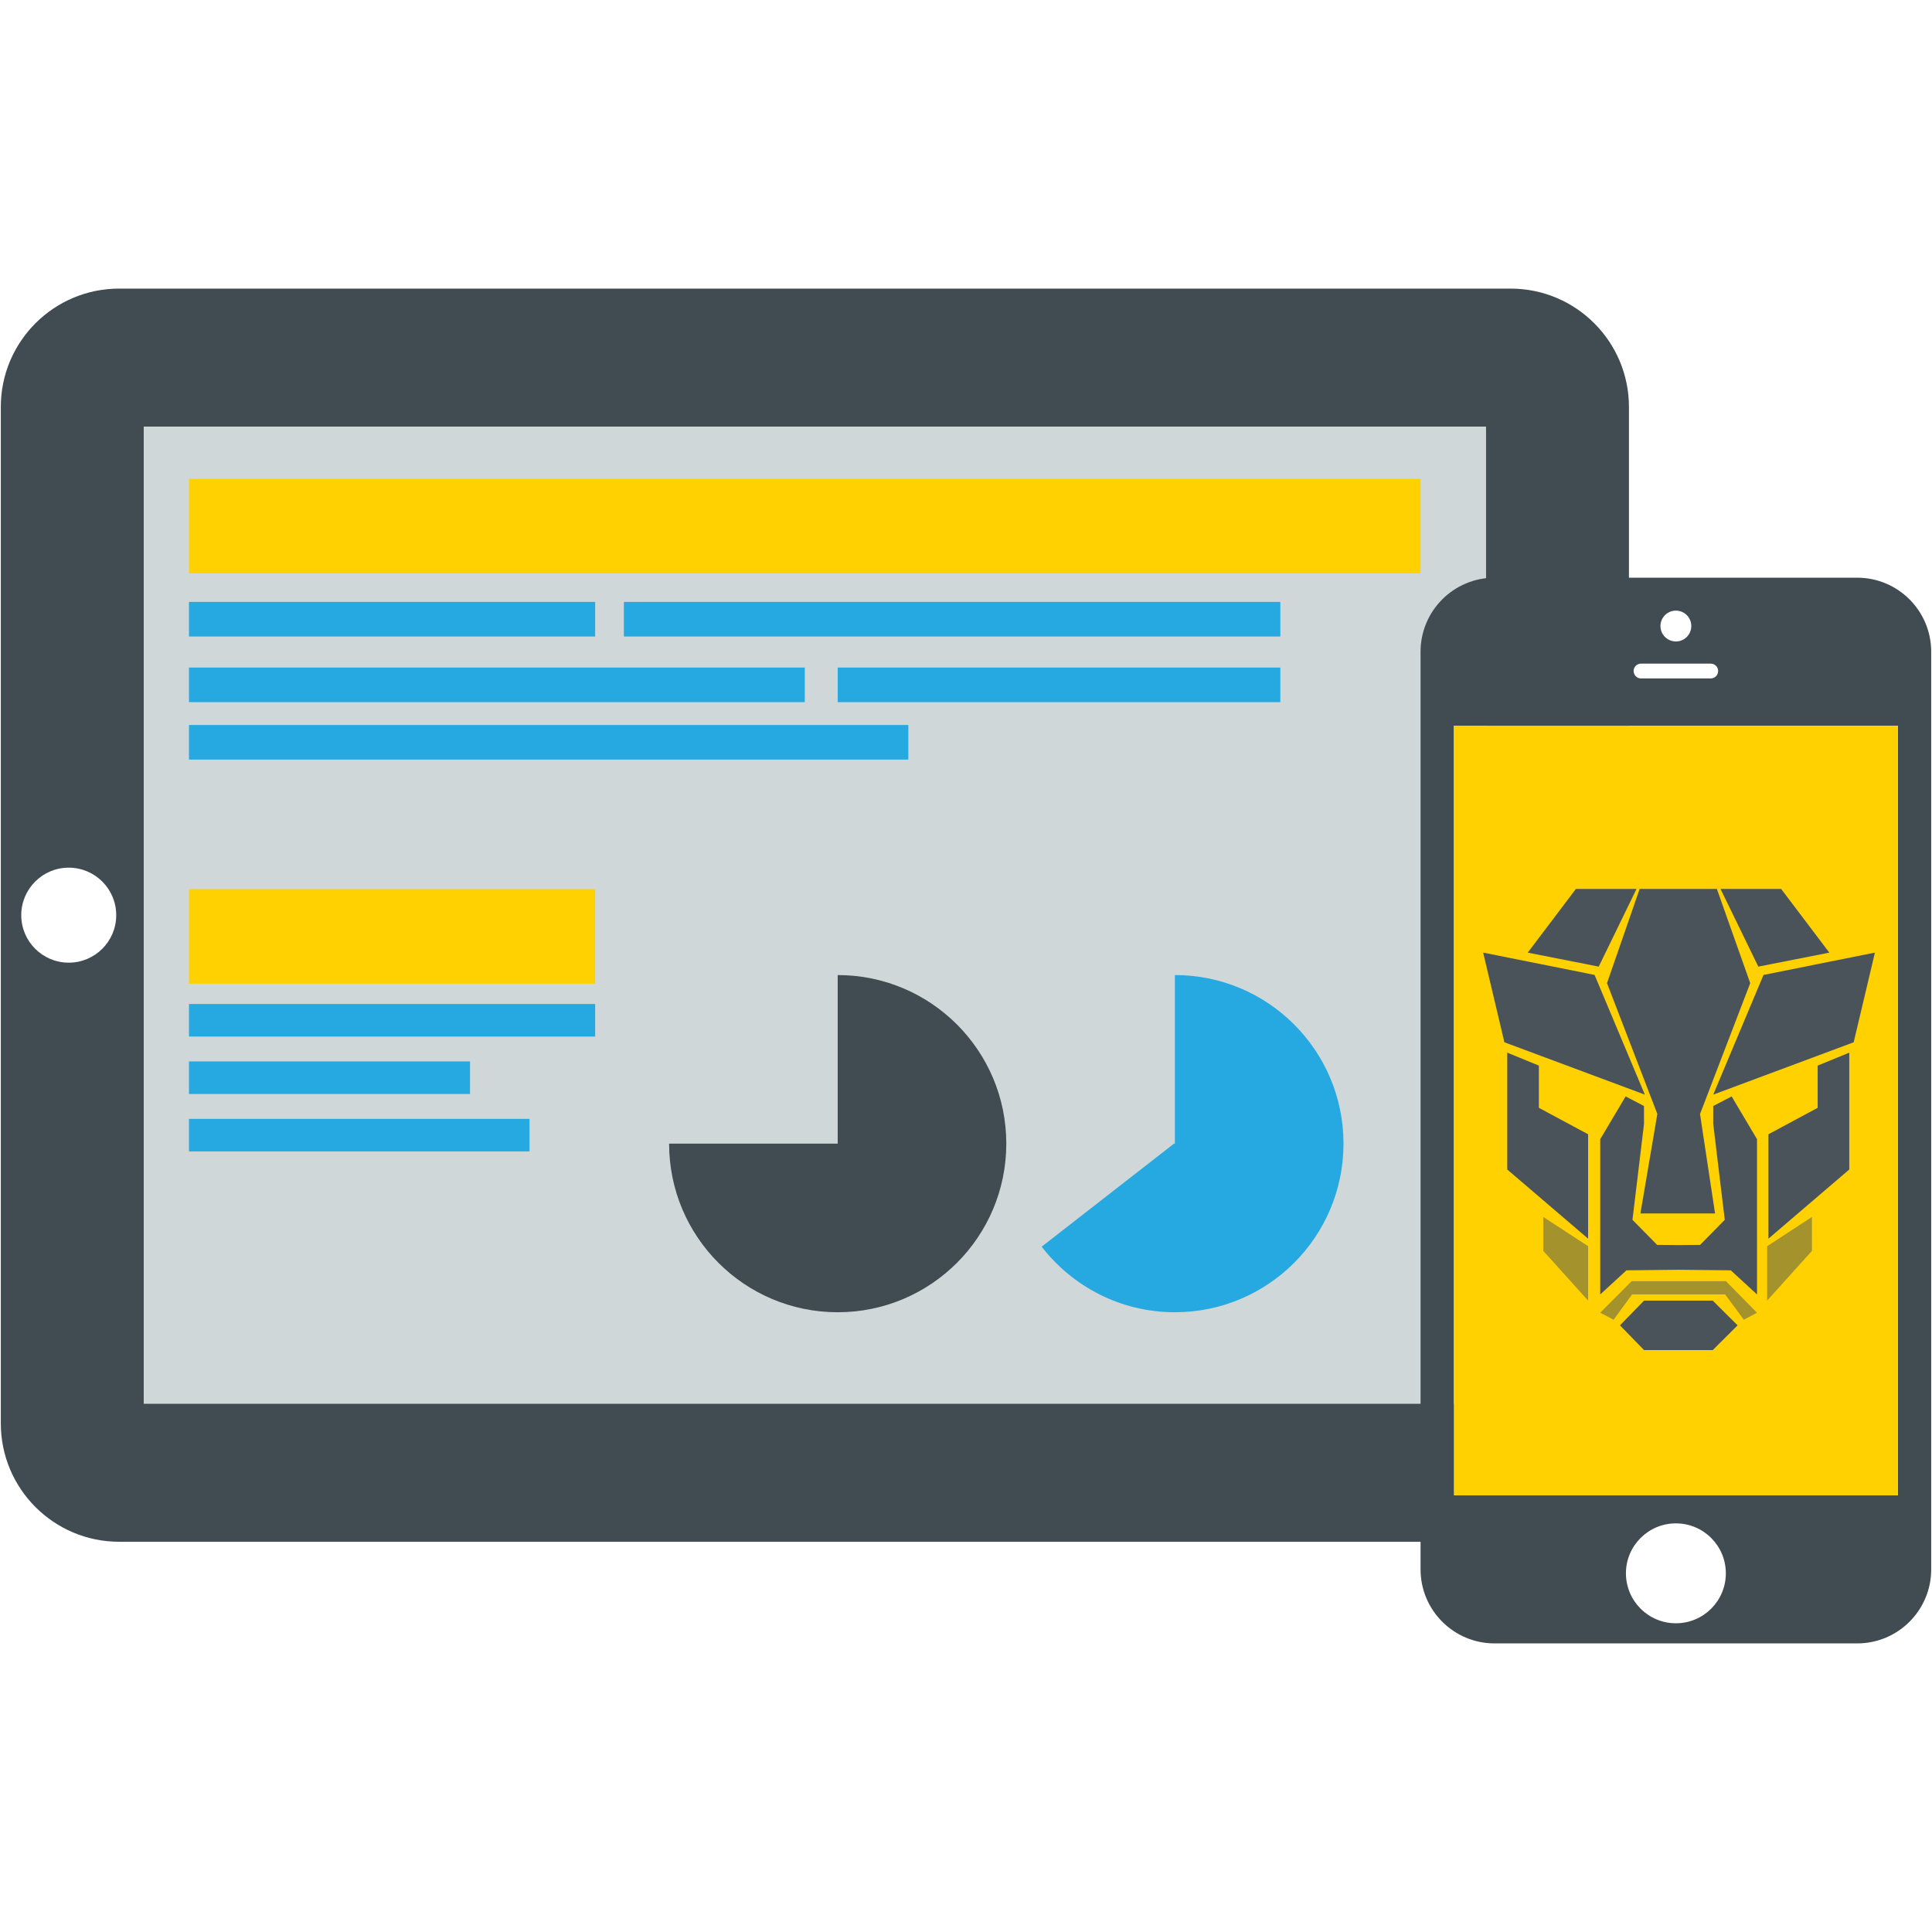
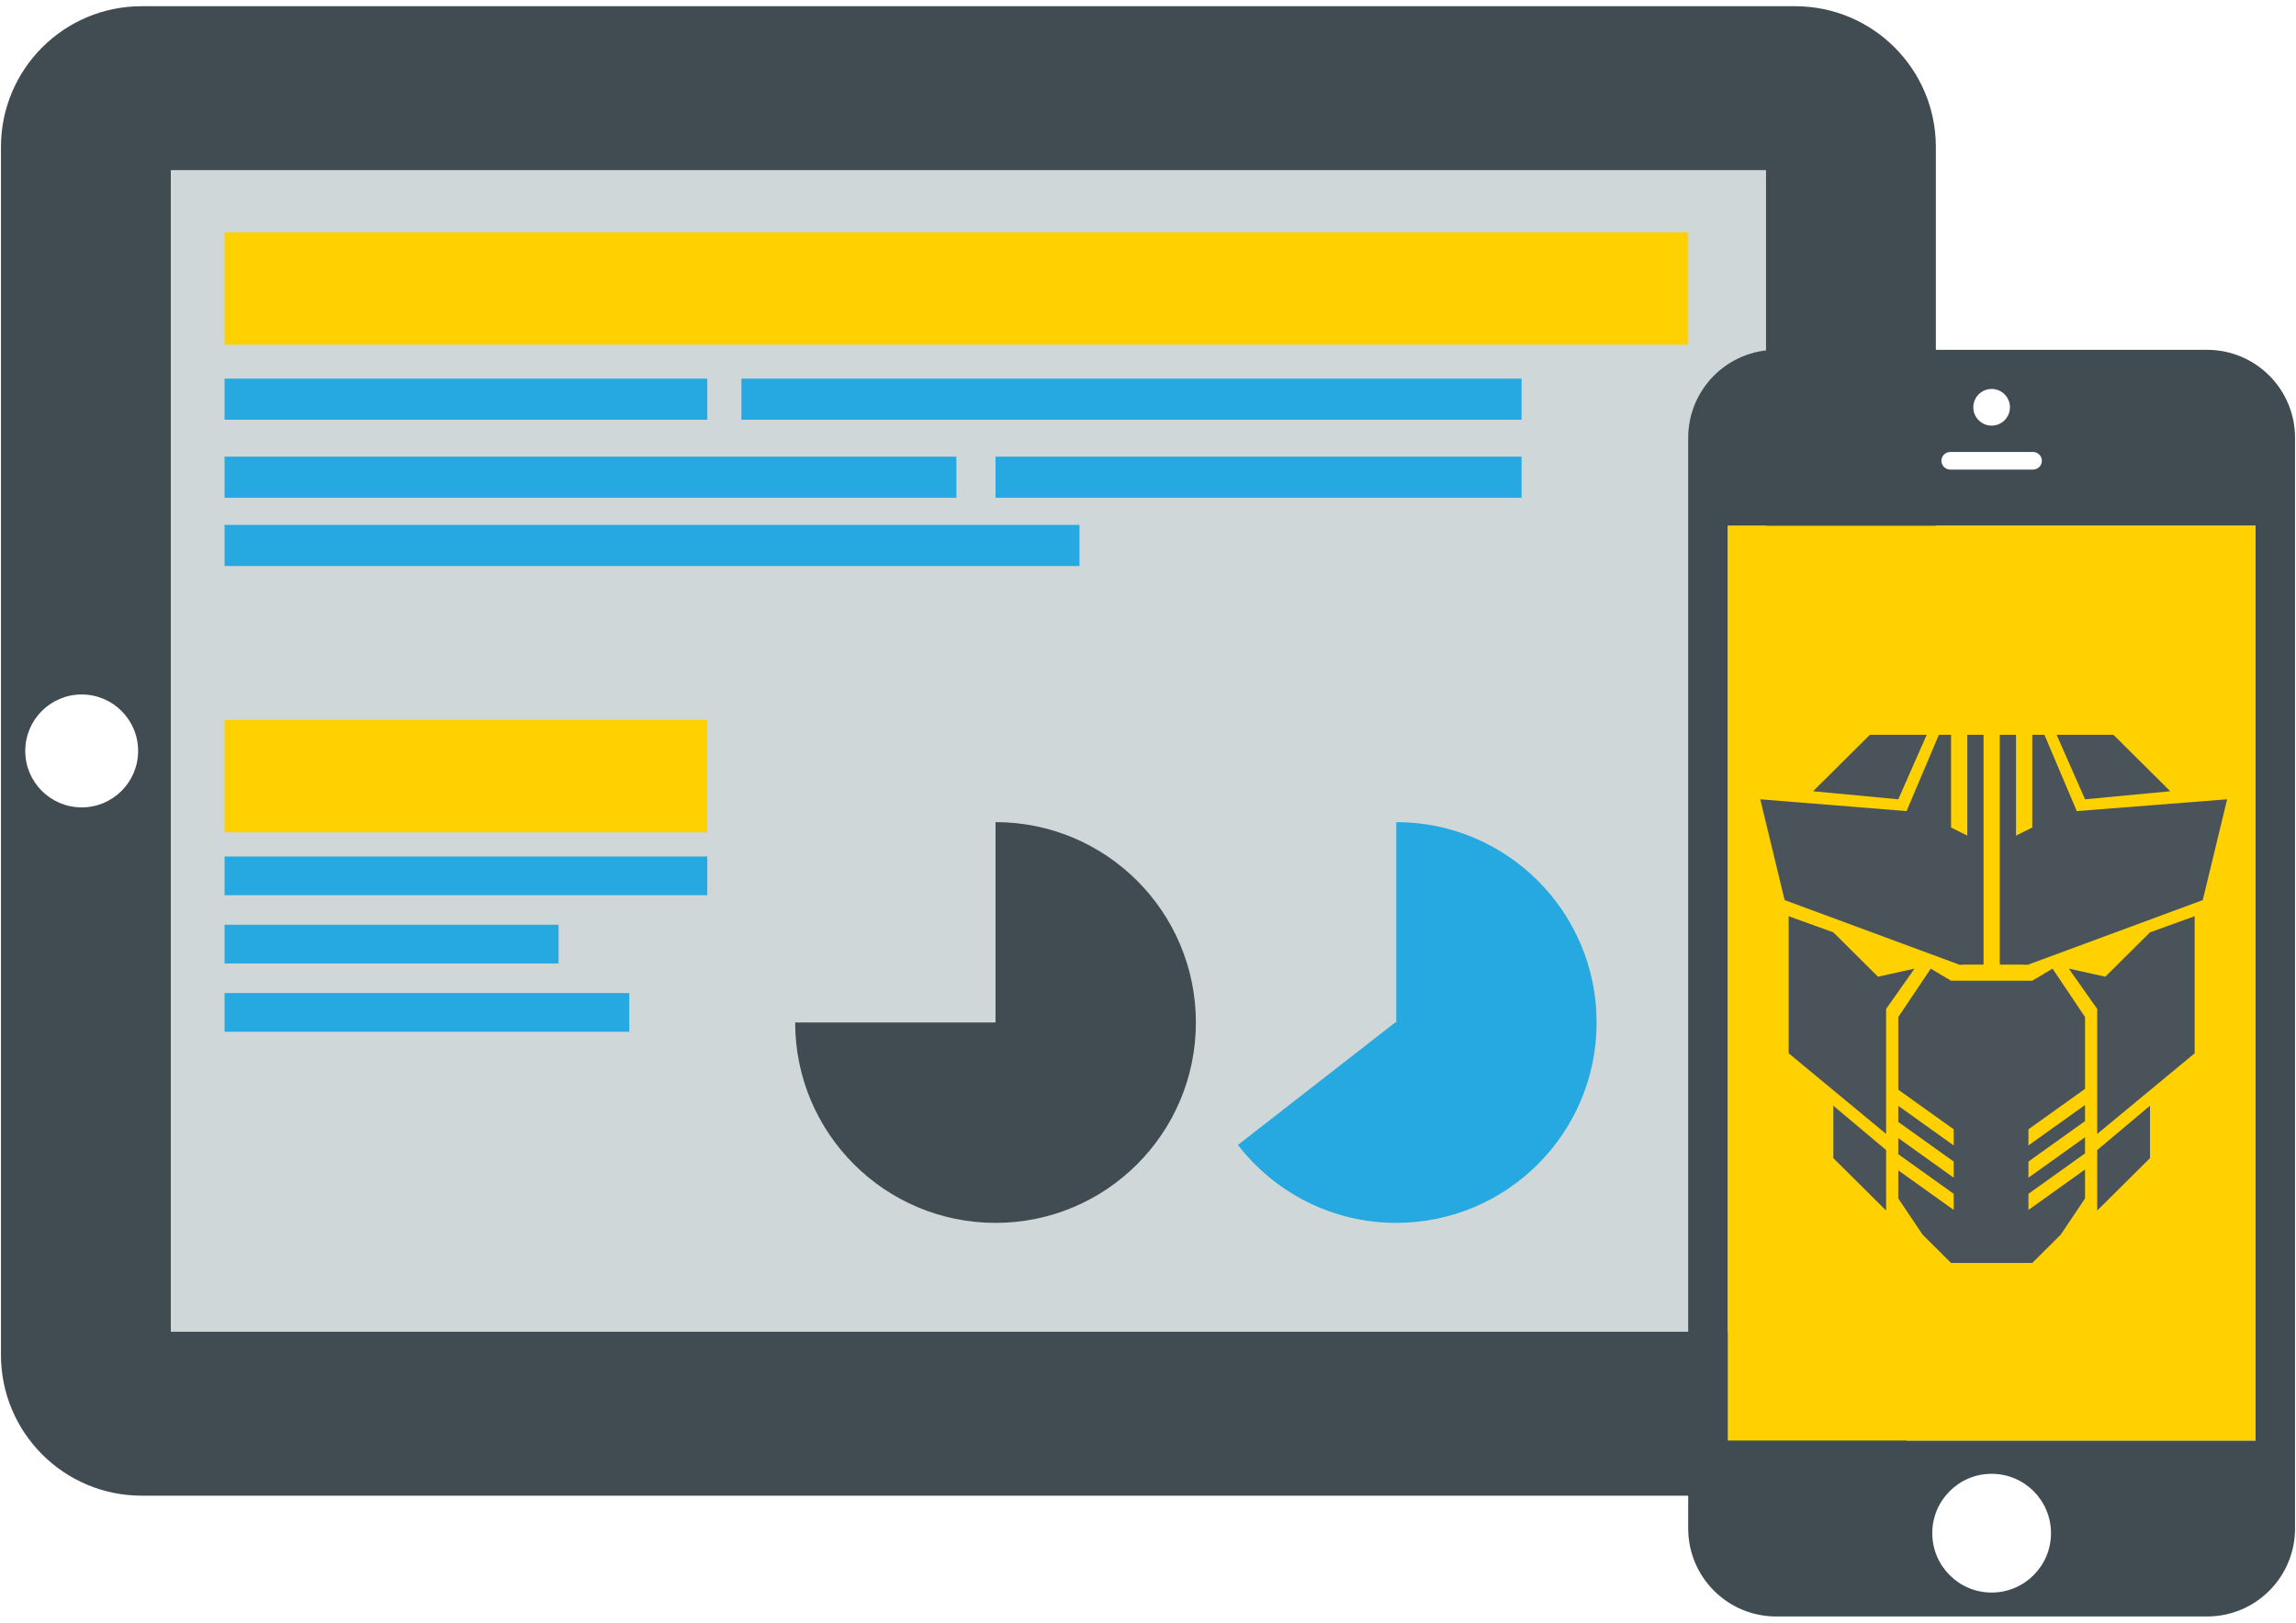
- <svg xmlns="http://www.w3.org/2000/svg" version="1.1" id="Layer_1" x="0px" y="0px" width="300px" height="300px" viewBox="0 0 300 300" enable-background="new 0 0 300 300" xml:space="preserve">
-   <g id="MOBILE">
-     <g id="IPAD">
-       <path fill="#404C51" d="M252.942,221.016V63.198c0-10.155-8.231-18.386-18.388-18.386H18.508c-10.153,0-18.383,8.23-18.383,18.386    v157.817c0,10.154,8.23,18.389,18.383,18.389h216.047C244.711,239.404,252.942,231.17,252.942,221.016z M244.915,142.107    c0,1.535-1.244,2.78-2.78,2.78c-1.535,0-2.775-1.245-2.775-2.78c0-1.529,1.24-2.779,2.775-2.779    C243.671,139.328,244.915,140.578,244.915,142.107z M3.299,142.107c0-4.071,3.304-7.376,7.373-7.376    c4.076,0,7.375,3.305,7.375,7.376c0,4.074-3.299,7.376-7.375,7.376C6.604,149.483,3.299,146.182,3.299,142.107z M22.337,217.95    V66.262H230.72V217.95H22.337z" />
-       <rect x="22.337" y="66.262" fill="#CFD7D8" width="208.382" height="151.688" />
-       <rect x="29.343" y="74.353" fill="#FFD100" width="191.241" height="14.682" />
-       <rect x="29.343" y="93.465" fill="#26A9E0" width="63.072" height="5.372" />
-       <rect x="96.874" y="93.465" fill="#26A9E0" width="101.935" height="5.372" />
-       <rect x="29.343" y="138.062" fill="#FFD100" width="63.072" height="14.682" />
-       <rect x="29.343" y="155.899" fill="#26A9E0" width="63.072" height="5.055" />
-       <path fill="#404C51" d="M130.077,151.407v26.178h-26.179c0,14.459,11.72,26.18,26.179,26.18c14.459,0,26.18-11.721,26.18-26.18    C156.257,163.128,144.537,151.407,130.077,151.407z" />
-       <path fill="#26A9E0" d="M182.437,151.407v26.178h-0.139l-20.551,16.001c4.789,6.183,12.265,10.179,20.689,10.179    c14.459,0,26.18-11.721,26.18-26.18C208.616,163.128,196.896,151.407,182.437,151.407z" />
-       <rect x="29.343" y="103.658" fill="#26A9E0" width="95.621" height="5.372" />
-       <rect x="130.077" y="103.658" fill="#26A9E0" width="68.731" height="5.372" />
-       <rect x="29.343" y="112.577" fill="#26A9E0" width="111.703" height="5.372" />
-       <rect x="29.343" y="164.818" fill="#26A9E0" width="43.641" height="5.055" />
-       <rect x="29.343" y="173.737" fill="#26A9E0" width="52.878" height="5.055" />
-     </g>
-     <g id="IPHONE">
-       <path fill="#404C51" d="M288.383,89.704h-56.307c-6.341,0-11.492,5.148-11.492,11.493v142.498c0,6.348,5.151,11.492,11.492,11.492    h56.307c6.35,0,11.492-5.145,11.492-11.492V101.197C299.875,94.853,294.732,89.704,288.383,89.704z M260.229,94.817    c1.327,0,2.395,1.071,2.395,2.396c0,1.318-1.067,2.393-2.395,2.393c-1.318,0-2.394-1.074-2.394-2.393    C257.836,95.889,258.911,94.817,260.229,94.817z M254.817,103.049h10.824c0.637,0,1.153,0.511,1.153,1.146    c0,0.638-0.517,1.153-1.153,1.153h-10.824c-0.634,0-1.15-0.516-1.15-1.153C253.667,103.56,254.184,103.049,254.817,103.049z     M260.229,252.062c-4.28,0-7.754-3.474-7.754-7.76c0-4.28,3.474-7.754,7.754-7.754c4.288,0,7.758,3.474,7.758,7.754    C267.987,248.588,264.518,252.062,260.229,252.062z M294.705,232.202h-68.952V112.688h68.952V232.202z" />
-       <rect x="225.753" y="112.688" fill="#FFD100" width="68.952" height="119.514" />
-       <polygon fill="#4A535A" points="255.411,169.973 233.604,161.845 230.306,147.924 247.605,151.385   " />
-       <polygon fill="#4A535A" points="266.031,169.973 287.839,161.845 291.136,147.924 273.838,151.385   " />
-       <polygon fill="#4A535A" points="248.25,150.096 237.225,147.924 244.708,138.028 254.122,138.028   " />
-       <polygon fill="#4A535A" points="273.031,150.096 284.056,147.924 276.571,138.028 267.158,138.028   " />
-       <polygon fill="#4A535A" points="271.774,152.662 263.979,172.991 266.312,188.42 254.725,188.42 257.351,172.969 249.536,152.662     254.605,138.028 266.594,138.028   " />
-       <polygon fill="#4A535A" points="238.955,172.023 246.6,176.129 246.6,192.342 234.046,181.6 234.046,163.455 238.955,165.466       " />
-       <polygon fill="#4A535A" points="282.244,172.023 274.602,176.129 274.602,192.342 287.154,181.6 287.154,163.455 282.244,165.466       " />
-       <polygon fill="#4A535A" points="268.888,170.253 266.031,171.74 266.031,174.536 267.822,189.413 263.99,193.308 260.655,193.338     257.32,193.308 253.489,189.413 255.28,174.536 255.28,171.74 252.425,170.253 248.481,176.894 248.481,201 252.554,197.257     260.655,197.17 268.756,197.257 272.83,201 272.83,176.894   " />
-       <polygon fill="#4A535A" points="265.951,209.643 255.289,209.643 251.549,205.798 255.289,201.958 265.951,201.958     269.813,205.798   " />
-       <polygon opacity="0.5" fill="#4A535A" points="246.6,201.958 239.639,194.233 239.639,188.963 246.6,193.509   " />
-       <polygon opacity="0.5" fill="#4A535A" points="274.4,201.958 281.361,194.233 281.361,188.963 274.4,193.509   " />
-       <polygon opacity="0.5" fill="#4A535A" points="267.883,201 253.429,201 250.562,204.925 248.481,203.84 253.358,198.939     268.002,198.939 272.83,203.84 270.778,204.925   " />
+ <svg xmlns="http://www.w3.org/2000/svg" width="300px" height="212px" viewBox="0 0 300 212" version="1.1">
+   <defs />
+   <g id="Page-1" stroke="none" stroke-width="1" fill="none" fill-rule="evenodd">
+     <g id="mobile.svg">
+       <g id="IPAD" fill-rule="nonzero">
+         <path d="M252.942,177.016 L252.942,19.198 C252.942,9.043 244.711,0.812 234.554,0.812 L18.508,0.812 C8.355,0.812 0.125,9.042 0.125,19.198 L0.125,177.015 C0.125,187.169 8.355,195.404 18.508,195.404 L234.555,195.404 C244.711,195.404 252.942,187.17 252.942,177.016 Z M244.915,98.107 C244.915,99.642 243.671,100.887 242.135,100.887 C240.6,100.887 239.36,99.642 239.36,98.107 C239.36,96.578 240.6,95.328 242.135,95.328 C243.671,95.328 244.915,96.578 244.915,98.107 Z M3.299,98.107 C3.299,94.036 6.603,90.731 10.672,90.731 C14.748,90.731 18.047,94.036 18.047,98.107 C18.047,102.181 14.748,105.483 10.672,105.483 C6.604,105.483 3.299,102.182 3.299,98.107 Z M22.337,173.95 L22.337,22.262 L230.72,22.262 L230.72,173.95 L22.337,173.95 Z" id="Shape" fill="#404C51" />
+         <rect id="Rectangle-path" fill="#CFD7D8" x="22.337" y="22.262" width="208.382" height="151.688" />
+         <rect id="Rectangle-path" fill="#FFD100" x="29.343" y="30.353" width="191.241" height="14.682" />
+         <rect id="Rectangle-path" fill="#26A9E0" x="29.343" y="49.465" width="63.072" height="5.372" />
+         <rect id="Rectangle-path" fill="#26A9E0" x="96.874" y="49.465" width="101.935" height="5.372" />
+         <rect id="Rectangle-path" fill="#FFD100" x="29.343" y="94.062" width="63.072" height="14.682" />
+         <rect id="Rectangle-path" fill="#26A9E0" x="29.343" y="111.899" width="63.072" height="5.055" />
+         <path d="M130.077,107.407 L130.077,133.585 L103.898,133.585 C103.898,148.044 115.618,159.765 130.077,159.765 C144.536,159.765 156.257,148.044 156.257,133.585 C156.257,119.128 144.537,107.407 130.077,107.407 Z" id="Shape" fill="#404C51" />
+         <path d="M182.437,107.407 L182.437,133.585 L182.298,133.585 L161.747,149.586 C166.536,155.769 174.012,159.765 182.436,159.765 C196.895,159.765 208.616,148.044 208.616,133.585 C208.616,119.128 196.896,107.407 182.437,107.407 Z" id="Shape" fill="#26A9E0" />
+         <rect id="Rectangle-path" fill="#26A9E0" x="29.343" y="59.658" width="95.621" height="5.372" />
+         <rect id="Rectangle-path" fill="#26A9E0" x="130.077" y="59.658" width="68.731" height="5.372" />
+         <rect id="Rectangle-path" fill="#26A9E0" x="29.343" y="68.577" width="111.703" height="5.372" />
+         <rect id="Rectangle-path" fill="#26A9E0" x="29.343" y="120.818" width="43.641" height="5.055" />
+         <rect id="Rectangle-path" fill="#26A9E0" x="29.343" y="129.737" width="52.878" height="5.055" />
+       </g>
+       <g id="IPHONE" transform="translate(220, 45)">
+         <path d="M68.383,0.704 L12.076,0.704 C5.735,0.704 0.584,5.852 0.584,12.197 L0.584,154.695 C0.584,161.043 5.735,166.187 12.076,166.187 L68.383,166.187 C74.733,166.187 79.875,161.042 79.875,154.695 L79.875,12.197 C79.875,5.853 74.732,0.704 68.383,0.704 Z M40.229,5.817 C41.556,5.817 42.624,6.888 42.624,8.213 C42.624,9.531 41.557,10.606 40.229,10.606 C38.911,10.606 37.835,9.532 37.835,8.213 C37.836,6.889 38.911,5.817 40.229,5.817 Z M34.817,14.049 L45.641,14.049 C46.278,14.049 46.794,14.56 46.794,15.195 C46.794,15.833 46.277,16.348 45.641,16.348 L34.817,16.348 C34.183,16.348 33.667,15.832 33.667,15.195 C33.667,14.56 34.184,14.049 34.817,14.049 Z M40.229,163.062 C35.949,163.062 32.475,159.588 32.475,155.302 C32.475,151.022 35.949,147.548 40.229,147.548 C44.517,147.548 47.987,151.022 47.987,155.302 C47.987,159.588 44.518,163.062 40.229,163.062 Z M74.705,143.202 L5.753,143.202 L5.753,23.688 L74.705,23.688 L74.705,143.202 Z" id="Shape" fill="#404C51" fill-rule="nonzero" />
+         <rect id="Rectangle-path" fill="#FFD100" fill-rule="nonzero" x="5.753" y="23.688" width="68.952" height="119.514" />
+         <g id="prime-logo-2018" transform="translate(10, 51)">
+           <polygon id="chick-right" fill="#4A535A" fill-rule="nonzero" points="45.087 31.603 40.313 30.55 44.026 35.817 44.026 52.145 56.757 41.611 56.757 23.702 50.922 25.809" />
+           <polygon id="chick-left" fill="#4A535A" fill-rule="nonzero" transform="translate(11.93478, 37.92366) scale(-1, 1) translate(-11.93478, -37.92366) " points="8.487 31.603 3.713 30.55 7.426 35.817 7.426 52.145 20.157 41.611 20.157 23.702 14.322 25.809" />
+           <path d="M18.035,54.793 L18.035,52.687 L25.277,57.864 L25.27,55.751 L18.035,50.58 L18.035,48.473 L25.277,53.65 L25.27,51.537 L18.035,46.366 L18.035,36.87 L22.278,30.55 L24.93,32.13 L35.539,32.13 L38.191,30.55 L42.435,36.87 L42.435,46.256 L35.045,51.537 L35.038,53.65 L42.435,48.363 L42.435,50.469 L35.045,55.751 L35.038,57.864 L42.435,52.577 L42.435,54.683 L35.045,59.965 L35.038,62.077 L42.435,56.791 L42.435,60.573 L39.252,65.313 L35.539,69 L24.93,69 L21.217,65.313 L18.035,60.573 L18.035,56.901 L25.277,62.077 L25.27,59.965 L18.035,54.793 Z" id="mask" fill="#4A535A" />
+           <g id="mask-effect-right" transform="translate(33.94783, 45.82443)" />
+           <g id="mask-effect-left" transform="translate(16.97391, 45.82443)" />
+           <polygon id="bottom-chick-right" fill="#4A535A" fill-rule="nonzero" points="44.026 62.153 50.922 55.305 50.922 48.458 44.026 54.252" />
+           <polygon id="bottom-chick-left" fill="#4A535A" fill-rule="nonzero" transform="translate(12.99565, 55.30534) scale(-1, 1) translate(-12.99565, -55.30534) " points="9.548 62.153 16.443 55.305 16.443 48.458 9.548 54.252" />
+           <path d="M27.052,0 L29.174,0 L29.174,30.023 L25.991,30.023 L19.096,10.008 L23.339,0 L24.93,0 L24.93,12.115 L27.052,13.168 L27.052,0 Z M31.296,0 L33.417,0 L33.417,13.168 L35.539,12.115 L35.539,1.91846539e-13 L37.13,0 L41.374,10.008 L35.009,30.023 L31.296,30.023 L31.296,0 Z" id="head" fill="#4A535A" />
+           <polygon id="head-left" fill="#4A535A" fill-rule="nonzero" points="25.991 30.023 3.183 21.595 0 8.427 19.626 10.008 26.522 30.023" />
+           <polygon id="head-right" fill="#4A535A" fill-rule="nonzero" transform="translate(47.73913, 19.22519) scale(-1, 1) translate(-47.73913, -19.22519) " points="60.47 30.023 37.661 21.595 34.478 8.427 54.635 10.008 61 30.023" />
+           <polygon id="ear-right" fill="#4A535A" fill-rule="nonzero" points="42.435 8.427 53.574 7.374 46.148 0 38.722 0" />
+           <polygon id="ear-left" fill="#4A535A" fill-rule="nonzero" transform="translate(14.32174, 4.21374) scale(-1, 1) translate(-14.32174, -4.21374) " points="10.609 8.427 21.748 7.374 14.322 0 6.896 0" />
+         </g>
+       </g>
    </g>
  </g>
</svg>
